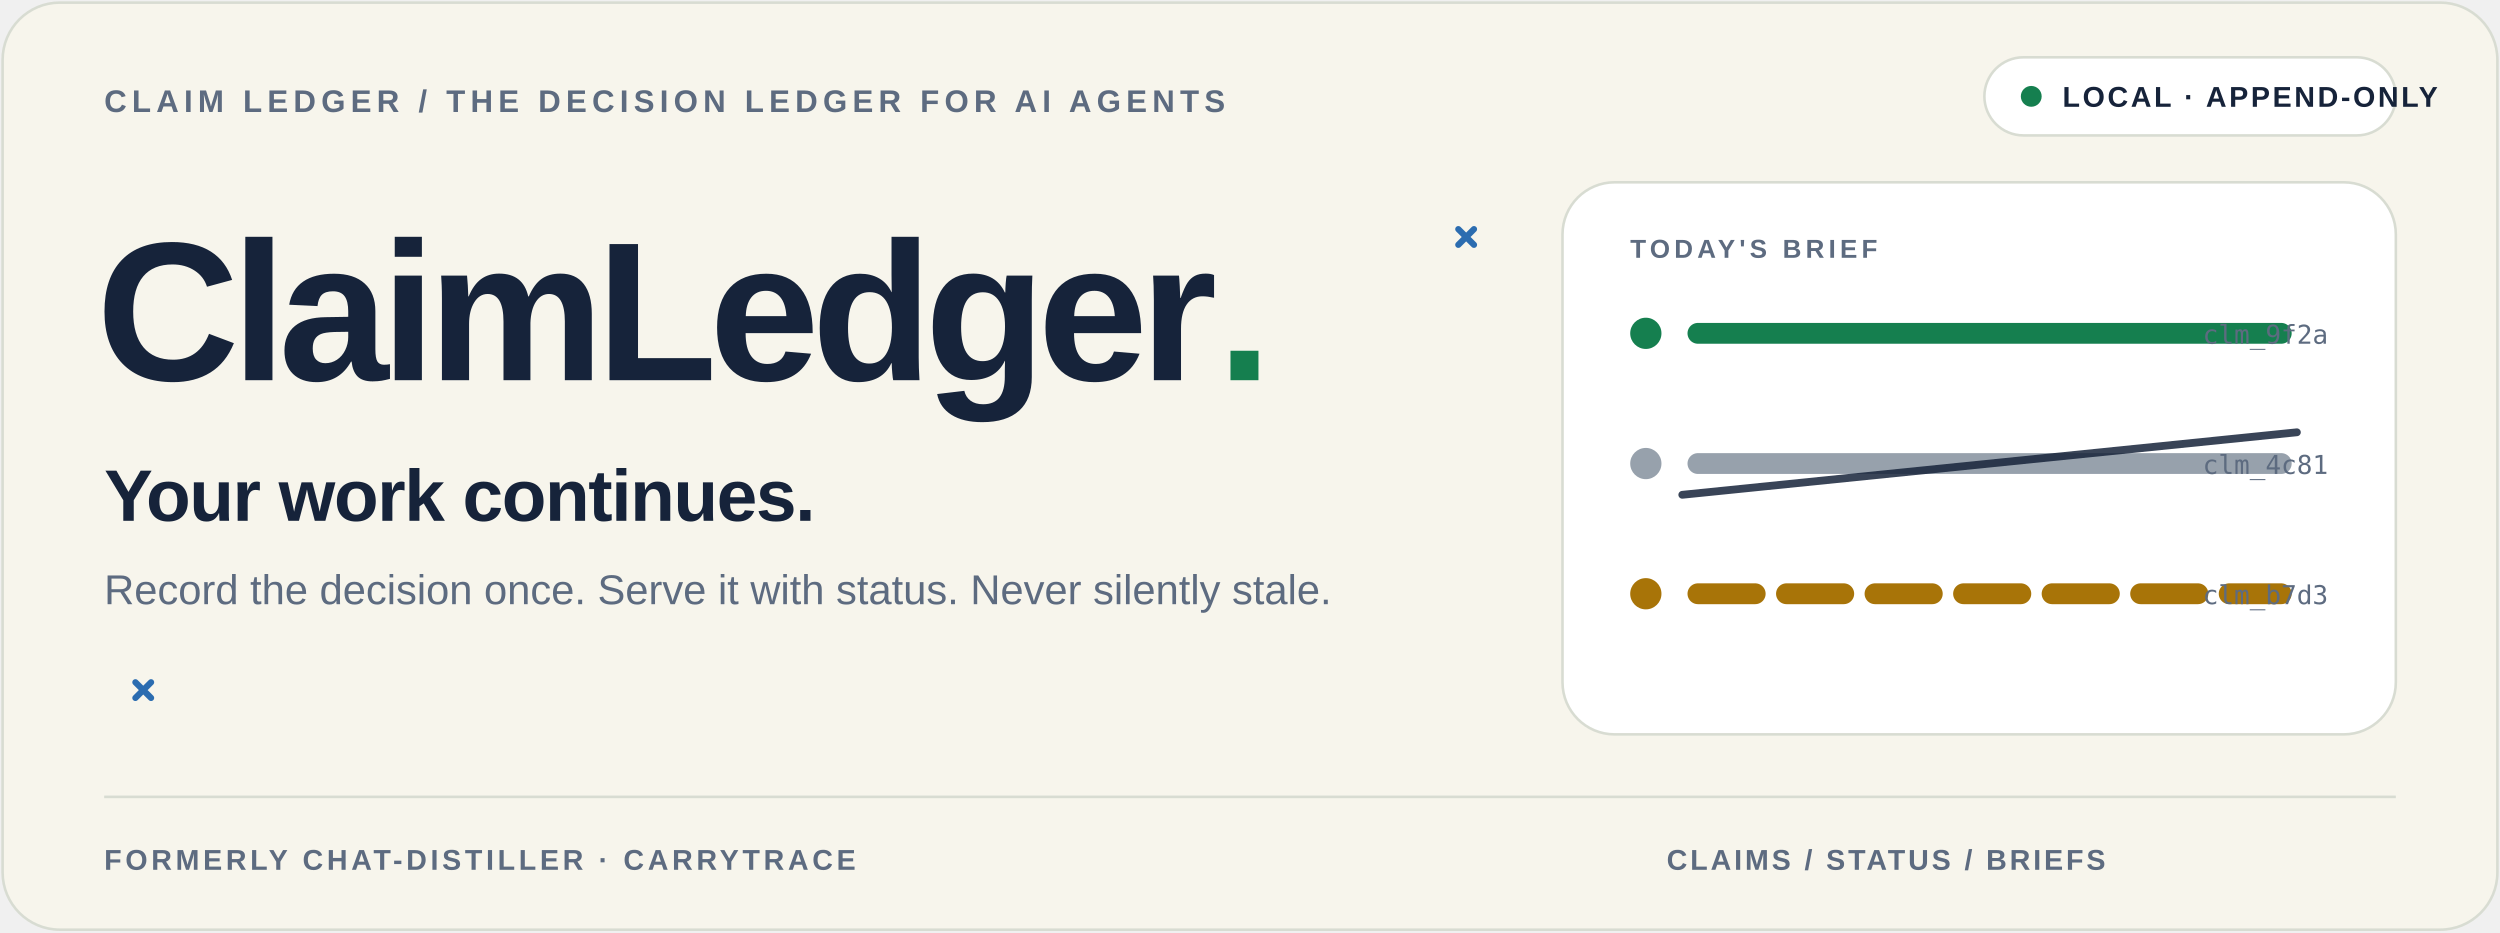
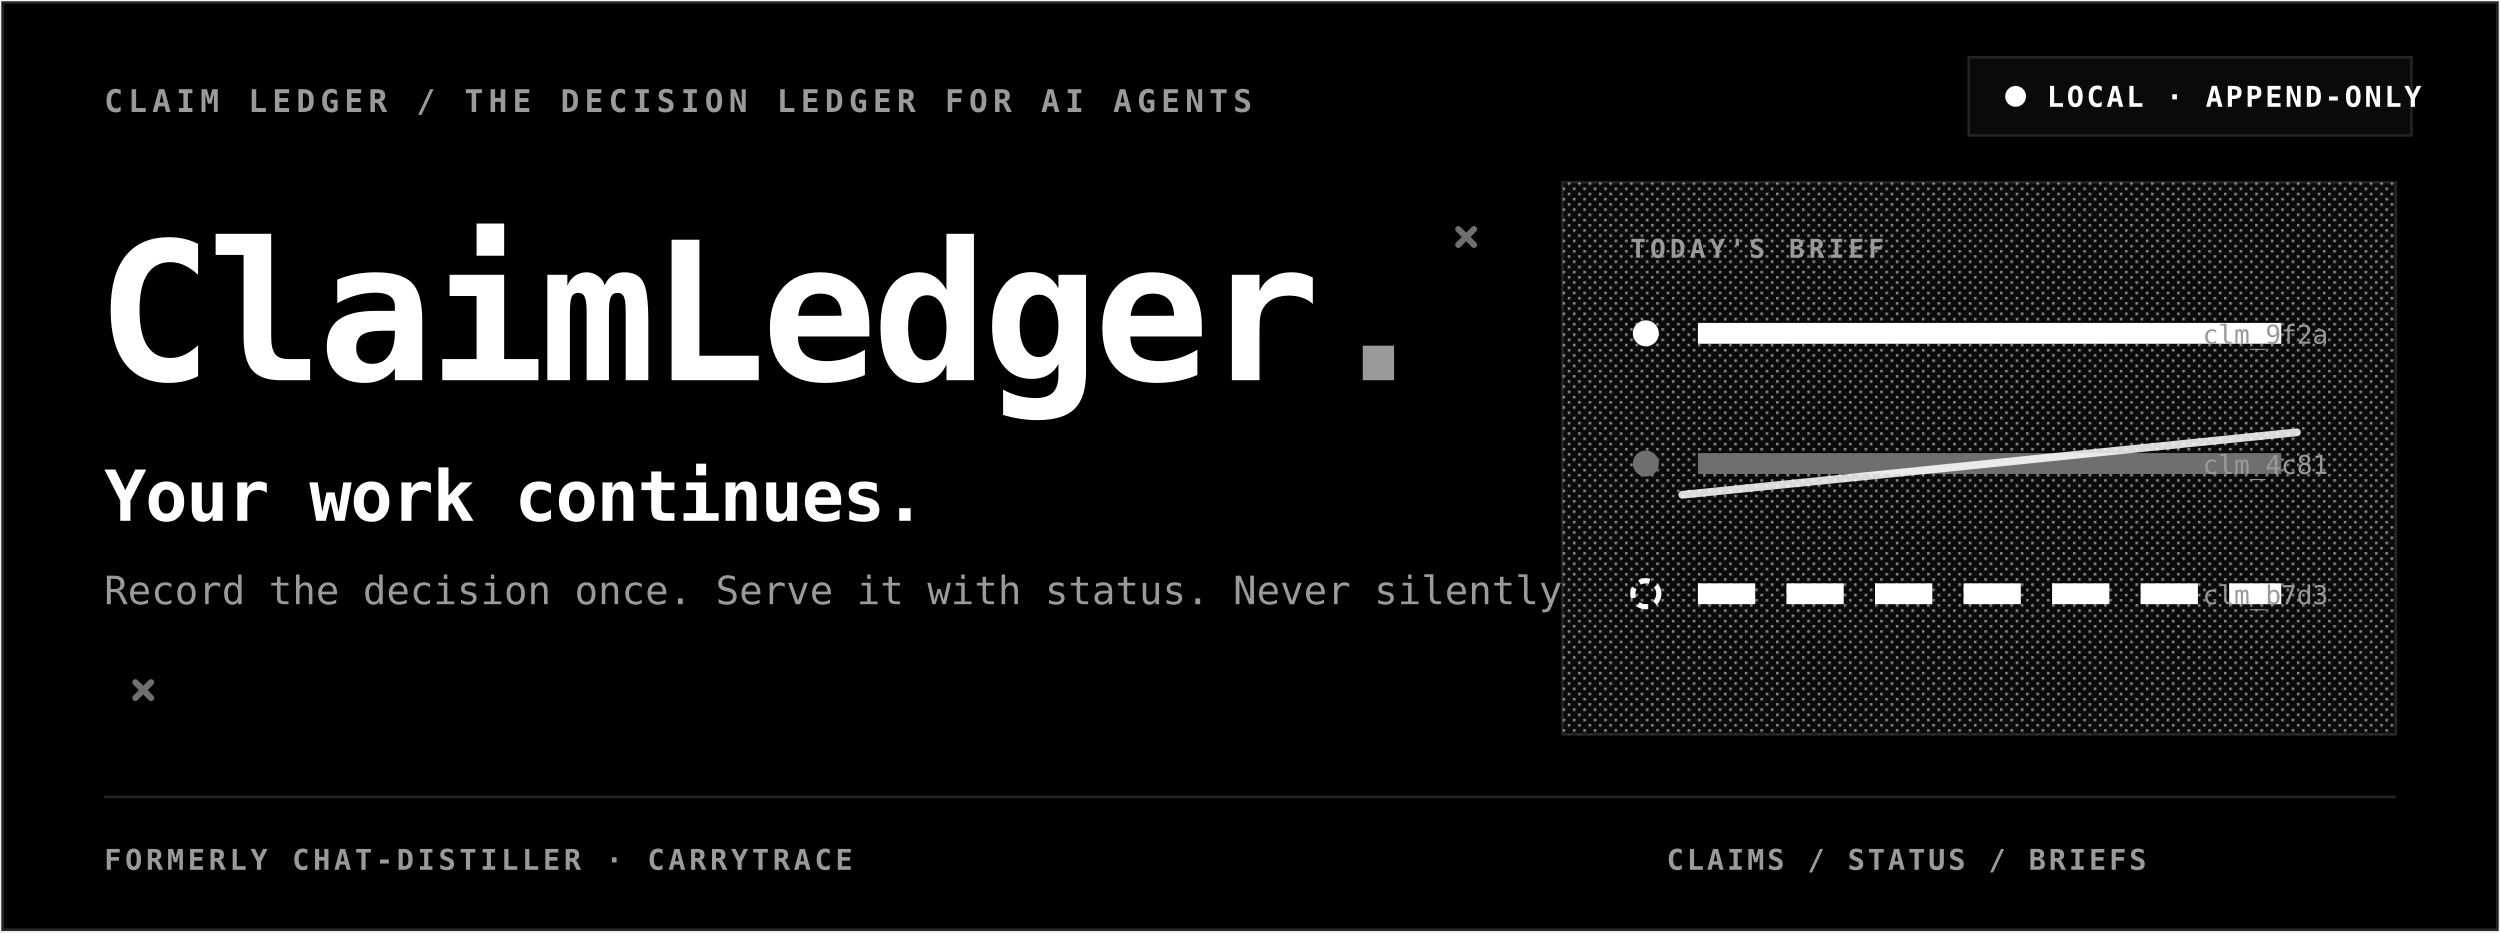
<svg xmlns="http://www.w3.org/2000/svg" viewBox="0 0 960 358" role="img" aria-labelledby="title desc">
-   <rect x="1" y="1" width="958" height="356" rx="22" fill="#f7f5ec" stroke="#d8dcd2" />
-   <g font-family="Arial, Helvetica, sans-serif">
-     <text x="40" y="43" font-size="12" font-weight="700" letter-spacing="2" fill="#5d6b80">CLAIM LEDGER / THE DECISION LEDGER FOR AI AGENTS</text>
-     <rect x="762" y="22" width="158" height="30" rx="15" fill="#ffffff" stroke="#d8dcd2" />
-     <circle cx="780" cy="37" r="4" fill="#157f4f" />
-     <text x="792" y="41" font-size="11" font-weight="700" letter-spacing="1" fill="#16233a">LOCAL · APPEND-ONLY</text>
-     <text x="37" y="146" font-size="76" font-weight="800" letter-spacing="-3" fill="#16233a">ClaimLedger<tspan fill="#157f4f">.</tspan>
+   <defs>
+     <pattern id="dith" width="4" height="4" patternUnits="userSpaceOnUse">
+       <rect width="4" height="4" fill="none" />
+       <rect width="1" height="1" fill="#ffffff" />
+       <rect x="2" y="2" width="1" height="1" fill="#ffffff" />
+     </pattern>
+   </defs>
+   <rect x="1" y="1" width="958" height="356" fill="#000000" stroke="#242424" />
+   <g font-family="'SFMono-Regular',Consolas,monospace">
+     <text x="40" y="43" font-size="12" font-weight="700" letter-spacing="2" fill="#9a9a9a">CLAIM LEDGER / THE DECISION LEDGER FOR AI AGENTS</text>
+     <rect x="756" y="22" width="170" height="30" fill="#0a0a0a" stroke="#242424" />
+     <circle cx="774" cy="37" r="4" fill="#ffffff" />
+     <text x="786" y="41" font-size="11" font-weight="700" letter-spacing="1" fill="#ffffff">LOCAL · APPEND-ONLY</text>
+     <text x="37" y="146" font-size="74" font-weight="700" letter-spacing="-2" fill="#ffffff">ClaimLedger<tspan fill="#9a9a9a">.</tspan>
    </text>
-     <text x="40" y="200" font-size="28" font-weight="700" letter-spacing="-.5" fill="#16233a">Your work continues.</text>
-     <text x="40" y="232" font-size="16" fill="#5d6b80">Record the decision once. Serve it with status. Never silently stale.</text>
-     <rect x="600" y="70" width="320" height="212" rx="20" fill="#ffffff" stroke="#d8dcd2" />
-     <text x="626" y="99" font-size="10" font-weight="700" letter-spacing="1.6" fill="#5d6b80">TODAY'S BRIEF</text>
-     <circle cx="632" cy="128" r="6" fill="#157f4f" />
-     <line class="bar b1" x1="652" y1="128" x2="876" y2="128" stroke="#157f4f" stroke-width="8" stroke-linecap="round" />
-     <text x="894" y="132" font-size="10" fill="#5d6b80" font-family="'SFMono-Regular',Consolas,monospace" text-anchor="end">clm_9f2a</text>
-     <circle cx="632" cy="178" r="6" fill="#97a1ac" />
-     <line class="bar b2" x1="652" y1="178" x2="876" y2="178" stroke="#97a1ac" stroke-width="8" stroke-linecap="round" />
-     <line x1="646" y1="190" x2="882" y2="166" stroke="#16233a" stroke-width="3" stroke-linecap="round" opacity=".85" />
-     <text x="894" y="182" font-size="10" fill="#5d6b80" font-family="'SFMono-Regular',Consolas,monospace" text-anchor="end">clm_4c81</text>
-     <circle cx="632" cy="228" r="6" fill="#a87408" />
-     <line class="bar b3" x1="652" y1="228" x2="876" y2="228" stroke="#a87408" stroke-width="8" stroke-linecap="round" stroke-dasharray="22 12" />
-     <text x="894" y="232" font-size="10" fill="#5d6b80" font-family="'SFMono-Regular',Consolas,monospace" text-anchor="end">clm_b7d3</text>
-     <line x1="40" y1="306" x2="920" y2="306" stroke="#d8dcd2" />
-     <text x="40" y="334" font-size="11" font-weight="700" letter-spacing="1.4" fill="#5d6b80">FORMERLY CHAT-DISTILLER · CARRYTRACE</text>
-     <text x="640" y="334" font-size="11" font-weight="700" letter-spacing="1.1" fill="#5d6b80">CLAIMS / STATUS / BRIEFS</text>
-     <path d="M560 88l6 6M566 88l-6 6M52 262l6 6M58 262l-6 6" stroke="#2b6cb0" stroke-width="2.4" stroke-linecap="round" />
+     <text x="40" y="200" font-size="27" font-weight="700" letter-spacing="-.5" fill="#ffffff">Your work continues.</text>
+     <text x="40" y="232" font-size="15" fill="#9a9a9a">Record the decision once. Serve it with status. Never silently stale.</text>
+     <rect x="600" y="70" width="320" height="212" fill="#0a0a0a" stroke="#242424" />
+     <rect x="600" y="70" width="320" height="212" fill="url(#dith)" opacity=".5" />
+     <text x="626" y="99" font-size="10" font-weight="700" letter-spacing="1.6" fill="#9a9a9a" font-family="'SFMono-Regular',Consolas,monospace">TODAY'S BRIEF</text>
+     <circle cx="632" cy="128" r="5" fill="#ffffff" />
+     <line class="bar b1" x1="652" y1="128" x2="876" y2="128" stroke="#ffffff" stroke-width="8" stroke-linecap="butt" />
+     <text x="894" y="132" font-size="10" fill="#9a9a9a" font-family="'SFMono-Regular',Consolas,monospace" text-anchor="end">clm_9f2a</text>
+     <circle cx="632" cy="178" r="5" fill="#6f6f6f" />
+     <line class="bar b2" x1="652" y1="178" x2="876" y2="178" stroke="#6f6f6f" stroke-width="8" stroke-linecap="butt" />
+     <line x1="646" y1="190" x2="882" y2="166" stroke="#ffffff" stroke-width="3" stroke-linecap="round" opacity=".85" />
+     <text x="894" y="182" font-size="10" fill="#9a9a9a" font-family="'SFMono-Regular',Consolas,monospace" text-anchor="end">clm_4c81</text>
+     <circle cx="632" cy="228" r="5" fill="none" stroke="#ffffff" stroke-width="2" stroke-dasharray="4 3" />
+     <line class="bar b3" x1="652" y1="228" x2="876" y2="228" stroke="#ffffff" stroke-width="8" stroke-linecap="butt" stroke-dasharray="22 12" />
+     <text x="894" y="232" font-size="10" fill="#9a9a9a" font-family="'SFMono-Regular',Consolas,monospace" text-anchor="end">clm_b7d3</text>
+     <line x1="40" y1="306" x2="920" y2="306" stroke="#242424" />
+     <text x="40" y="334" font-size="11" font-weight="700" letter-spacing="1.4" fill="#9a9a9a">FORMERLY CHAT-DISTILLER · CARRYTRACE</text>
+     <text x="640" y="334" font-size="11" font-weight="700" letter-spacing="1.1" fill="#9a9a9a">CLAIMS / STATUS / BRIEFS</text>
+     <path d="M560 88l6 6M566 88l-6 6M52 262l6 6M58 262l-6 6" stroke="#6f6f6f" stroke-width="2.4" stroke-linecap="round" />
  </g>
</svg>
